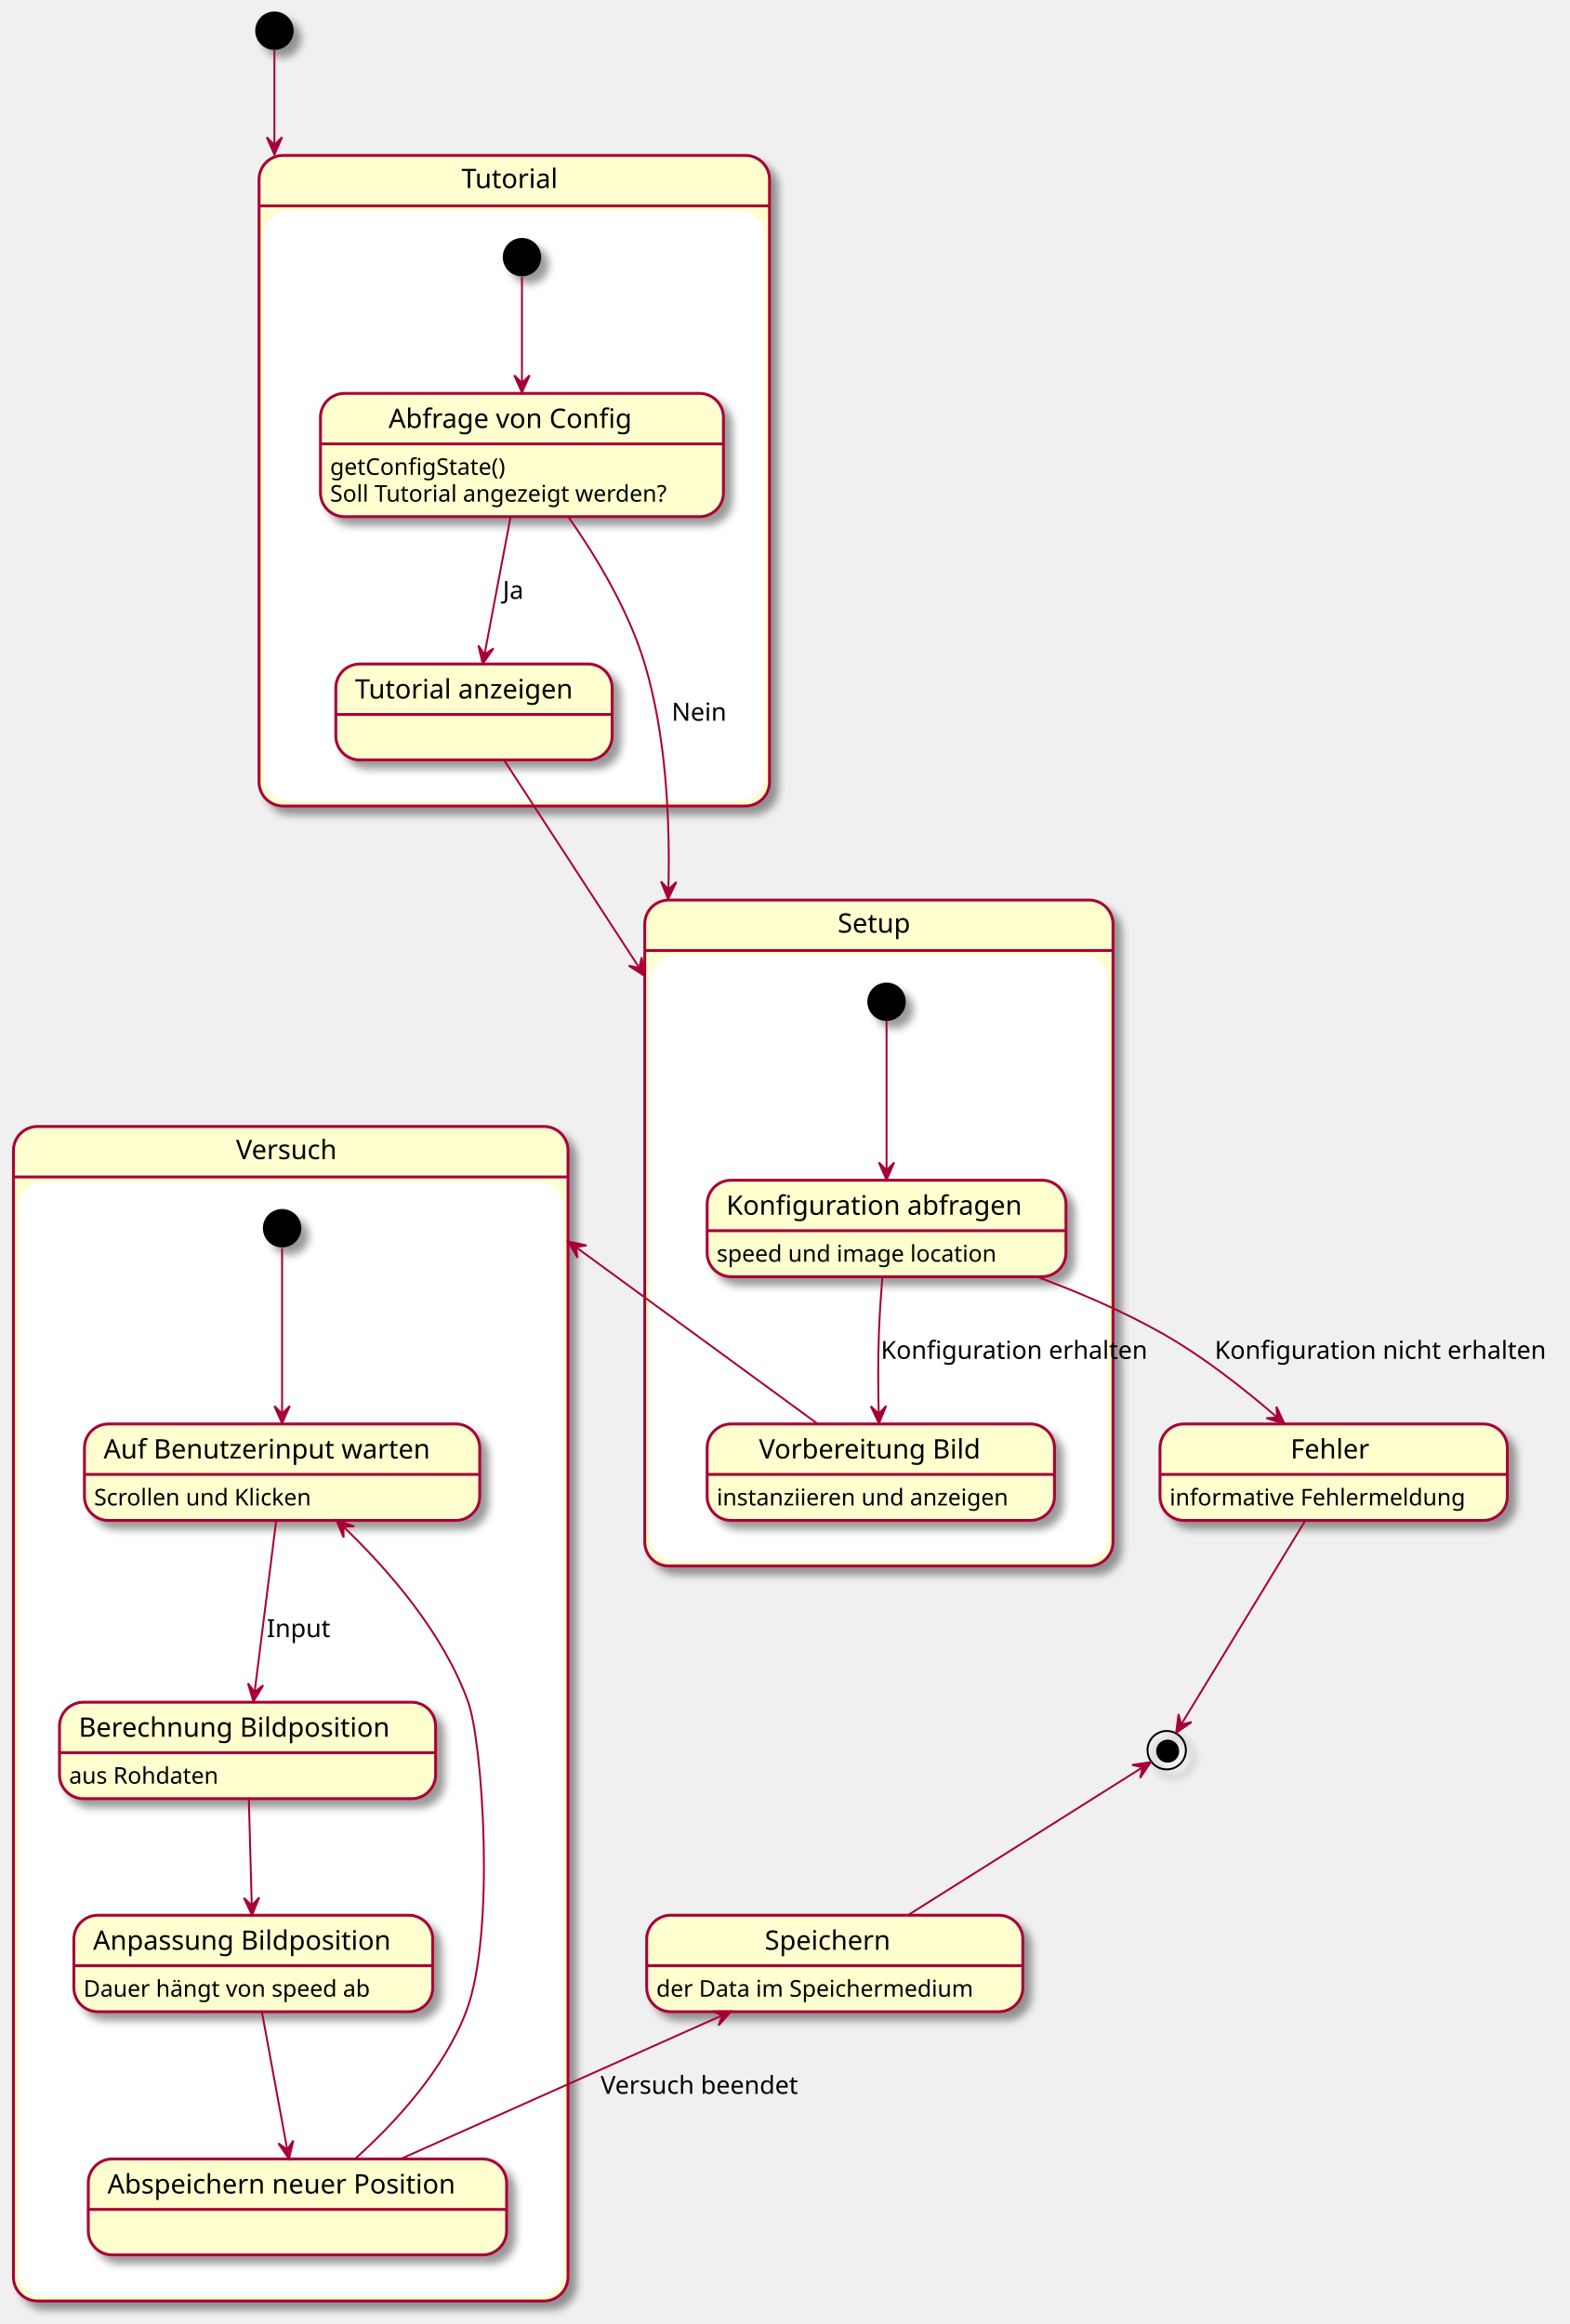
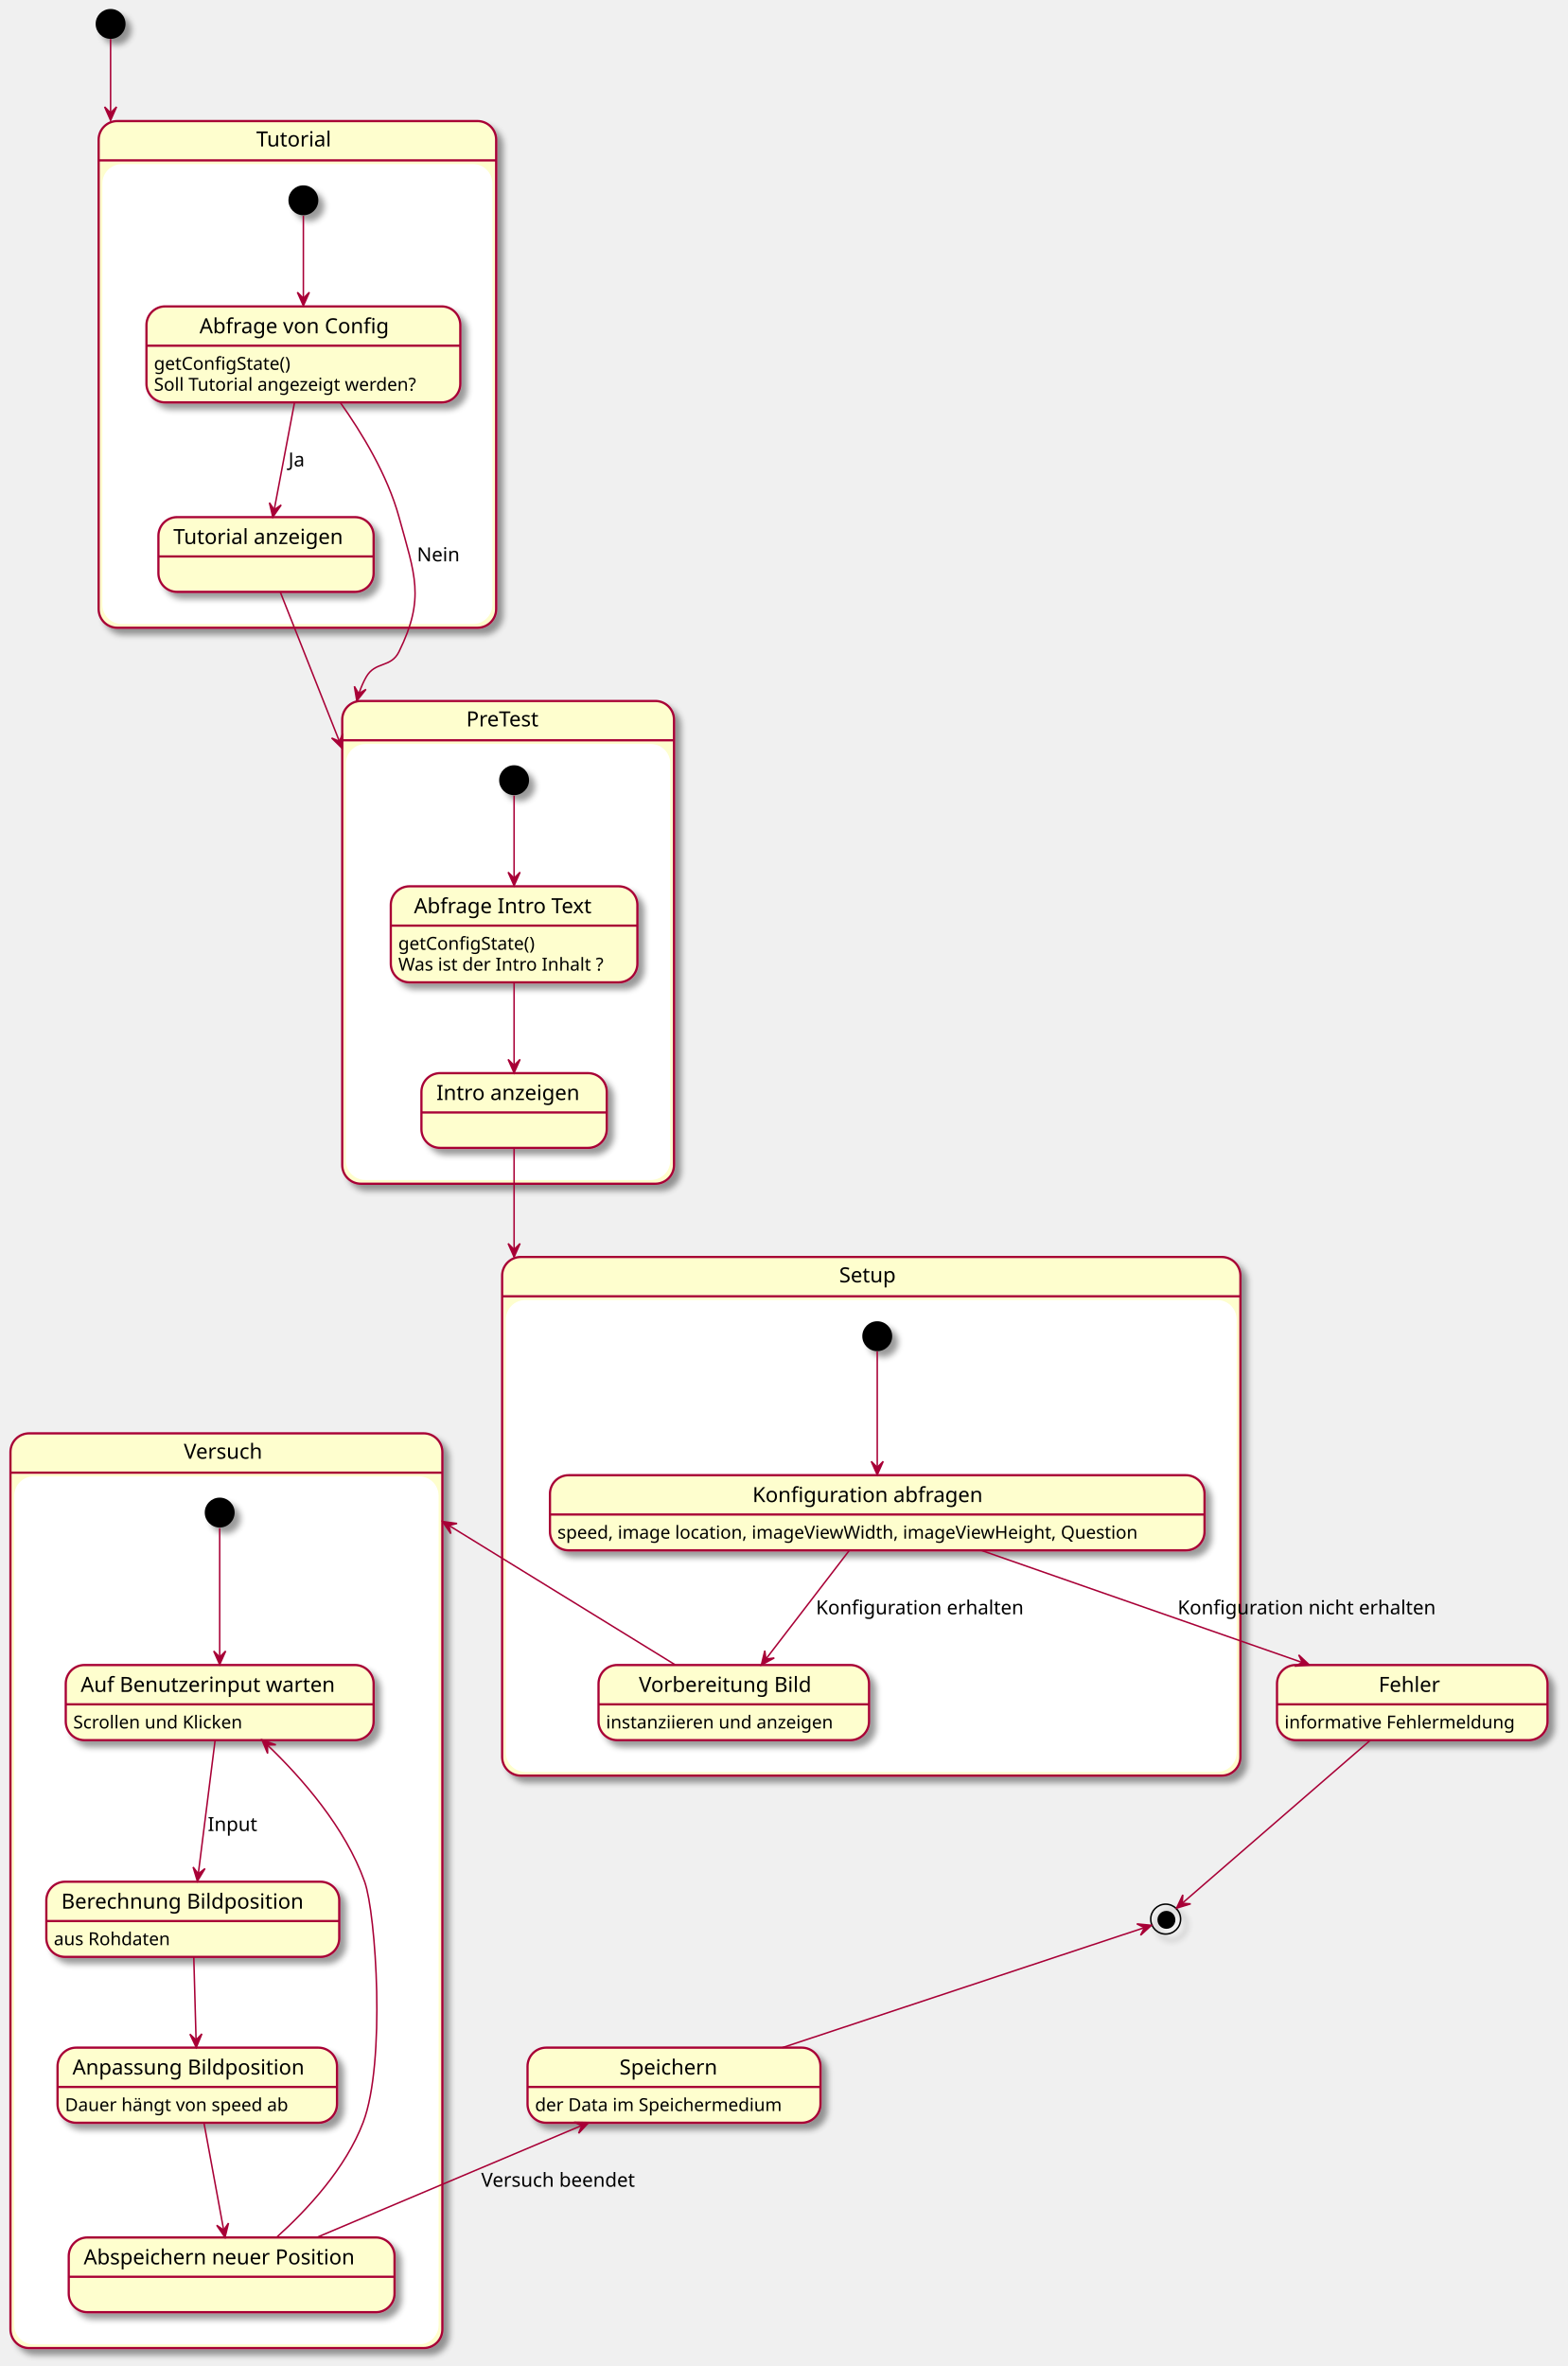
- <svg xmlns="http://www.w3.org/2000/svg" contentScriptType="application/ecmascript" contentStyleType="text/css" height="1211px" preserveAspectRatio="none" style="width:818px;height:1211px;background:#FFFFFF;" version="1.1" viewBox="0 0 818 1211" width="818px" zoomAndPan="magnify">
+ <svg xmlns="http://www.w3.org/2000/svg" contentScriptType="application/ecmascript" contentStyleType="text/css" height="1583px" preserveAspectRatio="none" style="width:1049px;height:1583px;background:#FFFFFF;" version="1.1" viewBox="0 0 1049 1583" width="1049px" zoomAndPan="magnify">
  <defs>
-     <filter height="300%" id="fmpg31cpv7dqr" width="300%" x="-1" y="-1">
+     <filter height="300%" id="fqic8avs6b888" width="300%" x="-1" y="-1">
      <feGaussianBlur result="blurOut" stdDeviation="2.0" />
      <feColorMatrix in="blurOut" result="blurOut2" type="matrix" values="0 0 0 0 0 0 0 0 0 0 0 0 0 0 0 0 0 0 .4 0" />
      <feOffset dx="4.0" dy="4.0" in="blurOut2" result="blurOut3" />
      <feBlend in="SourceGraphic" in2="blurOut3" mode="normal" />
    </filter>
  </defs>
  <g>
-     <rect fill="#FEFECE" filter="url(#fmpg31cpv7dqr)" height="339" rx="12.5" ry="12.5" style="stroke:#A80036;stroke-width:1.5;" width="266" x="135" y="81" />
-     <rect fill="#FFFFFF" height="306.703" rx="12.5" ry="12.5" style="stroke:#FFFFFF;stroke-width:1.0;" width="260" x="138" y="110.297" />
-     <line style="stroke:#A80036;stroke-width:1.5;" x1="135" x2="401" y1="107.297" y2="107.297" />
-     <text fill="#000000" font-family="sans-serif" font-size="14" lengthAdjust="spacing" textLength="55" x="240.5" y="97.995">Tutorial</text>
-     <rect fill="#FEFECE" filter="url(#fmpg31cpv7dqr)" height="347" rx="12.5" ry="12.5" style="stroke:#A80036;stroke-width:1.5;" width="244" x="336" y="469" />
-     <rect fill="#FFFFFF" height="314.703" rx="12.5" ry="12.5" style="stroke:#FFFFFF;stroke-width:1.0;" width="238" x="339" y="498.297" />
-     <line style="stroke:#A80036;stroke-width:1.5;" x1="336" x2="580" y1="495.297" y2="495.297" />
-     <text fill="#000000" font-family="sans-serif" font-size="14" lengthAdjust="spacing" textLength="43" x="436.5" y="485.995">Setup</text>
-     <rect fill="#FEFECE" filter="url(#fmpg31cpv7dqr)" height="612" rx="12.5" ry="12.5" style="stroke:#A80036;stroke-width:1.5;" width="289" x="7" y="587" />
-     <rect fill="#FFFFFF" height="579.703" rx="12.5" ry="12.5" style="stroke:#FFFFFF;stroke-width:1.0;" width="283" x="10" y="616.297" />
-     <line style="stroke:#A80036;stroke-width:1.5;" x1="7" x2="296" y1="613.297" y2="613.297" />
-     <text fill="#000000" font-family="sans-serif" font-size="14" lengthAdjust="spacing" textLength="57" x="123" y="603.995">Versuch</text>
+     <rect fill="#FEFECE" filter="url(#fqic8avs6b888)" height="339" rx="12.5" ry="12.5" style="stroke:#A80036;stroke-width:1.5;" width="266" x="66" y="81" />
+     <rect fill="#FFFFFF" height="306.703" rx="12.5" ry="12.5" style="stroke:#FFFFFF;stroke-width:1.0;" width="260" x="69" y="110.297" />
+     <line style="stroke:#A80036;stroke-width:1.5;" x1="66" x2="332" y1="107.297" y2="107.297" />
+     <text fill="#000000" font-family="sans-serif" font-size="14" lengthAdjust="spacing" textLength="55" x="171.5" y="97.995">Tutorial</text>
+     <rect fill="#FEFECE" filter="url(#fqic8avs6b888)" height="323" rx="12.5" ry="12.5" style="stroke:#A80036;stroke-width:1.5;" width="222" x="229" y="469" />
+     <rect fill="#FFFFFF" height="290.703" rx="12.5" ry="12.5" style="stroke:#FFFFFF;stroke-width:1.0;" width="216" x="232" y="498.297" />
+     <line style="stroke:#A80036;stroke-width:1.5;" x1="229" x2="451" y1="495.297" y2="495.297" />
+     <text fill="#000000" font-family="sans-serif" font-size="14" lengthAdjust="spacing" textLength="56" x="312" y="485.995">PreTest</text>
+     <rect fill="#FEFECE" filter="url(#fqic8avs6b888)" height="347" rx="12.5" ry="12.5" style="stroke:#A80036;stroke-width:1.5;" width="494" x="336" y="841" />
+     <rect fill="#FFFFFF" height="314.703" rx="12.5" ry="12.5" style="stroke:#FFFFFF;stroke-width:1.0;" width="488" x="339" y="870.297" />
+     <line style="stroke:#A80036;stroke-width:1.5;" x1="336" x2="830" y1="867.297" y2="867.297" />
+     <text fill="#000000" font-family="sans-serif" font-size="14" lengthAdjust="spacing" textLength="43" x="561.5" y="857.995">Setup</text>
+     <rect fill="#FEFECE" filter="url(#fqic8avs6b888)" height="612" rx="12.5" ry="12.5" style="stroke:#A80036;stroke-width:1.5;" width="289" x="7" y="959" />
+     <rect fill="#FFFFFF" height="579.703" rx="12.5" ry="12.5" style="stroke:#FFFFFF;stroke-width:1.0;" width="283" x="10" y="988.297" />
+     <line style="stroke:#A80036;stroke-width:1.5;" x1="7" x2="296" y1="985.297" y2="985.297" />
+     <text fill="#000000" font-family="sans-serif" font-size="14" lengthAdjust="spacing" textLength="57" x="123" y="975.995">Versuch</text>
    <g id="t.ac">
-       <rect fill="#FEFECE" filter="url(#fmpg31cpv7dqr)" height="64.234" rx="12.5" ry="12.5" style="stroke:#A80036;stroke-width:1.5;" width="210" x="167" y="205" />
-       <line style="stroke:#A80036;stroke-width:1.5;" x1="167" x2="377" y1="231.297" y2="231.297" />
-       <text fill="#000000" font-family="sans-serif" font-size="14" lengthAdjust="spacing" textLength="139" x="202.5" y="222.995">Abfrage von Config</text>
-       <text fill="#000000" font-family="sans-serif" font-size="12" lengthAdjust="spacing" textLength="99" x="172" y="247.435">getConfigState()</text>
-       <text fill="#000000" font-family="sans-serif" font-size="12" lengthAdjust="spacing" textLength="190" x="172" y="261.404">Soll Tutorial angezeigt werden?</text>
+       <rect fill="#FEFECE" filter="url(#fqic8avs6b888)" height="64.234" rx="12.5" ry="12.5" style="stroke:#A80036;stroke-width:1.5;" width="210" x="98" y="205" />
+       <line style="stroke:#A80036;stroke-width:1.5;" x1="98" x2="308" y1="231.297" y2="231.297" />
+       <text fill="#000000" font-family="sans-serif" font-size="14" lengthAdjust="spacing" textLength="139" x="133.5" y="222.995">Abfrage von Config</text>
+       <text fill="#000000" font-family="sans-serif" font-size="12" lengthAdjust="spacing" textLength="99" x="103" y="247.435">getConfigState()</text>
+       <text fill="#000000" font-family="sans-serif" font-size="12" lengthAdjust="spacing" textLength="190" x="103" y="261.404">Soll Tutorial angezeigt werden?</text>
    </g>
    <g id="t.ta">
-       <rect fill="#FEFECE" filter="url(#fmpg31cpv7dqr)" height="50" rx="12.5" ry="12.5" style="stroke:#A80036;stroke-width:1.5;" width="144" x="175" y="346" />
-       <line style="stroke:#A80036;stroke-width:1.5;" x1="175" x2="319" y1="372.297" y2="372.297" />
-       <text fill="#000000" font-family="sans-serif" font-size="14" lengthAdjust="spacing" textLength="124" x="185" y="363.995">Tutorial anzeigen</text>
+       <rect fill="#FEFECE" filter="url(#fqic8avs6b888)" height="50" rx="12.5" ry="12.5" style="stroke:#A80036;stroke-width:1.5;" width="144" x="106" y="346" />
+       <line style="stroke:#A80036;stroke-width:1.5;" x1="106" x2="250" y1="372.297" y2="372.297" />
+       <text fill="#000000" font-family="sans-serif" font-size="14" lengthAdjust="spacing" textLength="124" x="116" y="363.995">Tutorial anzeigen</text>
    </g>
-     <ellipse cx="272" cy="134" fill="#000000" filter="url(#fmpg31cpv7dqr)" rx="10" ry="10" style="stroke:none;stroke-width:1.0;" />
+     <ellipse cx="203" cy="134" fill="#000000" filter="url(#fqic8avs6b888)" rx="10" ry="10" style="stroke:none;stroke-width:1.0;" />
+     <g id="p.it">
+       <rect fill="#FEFECE" filter="url(#fqic8avs6b888)" height="64.234" rx="12.5" ry="12.5" style="stroke:#A80036;stroke-width:1.5;" width="165" x="261.5" y="593" />
+       <line style="stroke:#A80036;stroke-width:1.5;" x1="261.5" x2="426.5" y1="619.297" y2="619.297" />
+       <text fill="#000000" font-family="sans-serif" font-size="14" lengthAdjust="spacing" textLength="134" x="277" y="610.995">Abfrage Intro Text</text>
+       <text fill="#000000" font-family="sans-serif" font-size="12" lengthAdjust="spacing" textLength="99" x="266.5" y="635.436">getConfigState()</text>
+       <text fill="#000000" font-family="sans-serif" font-size="12" lengthAdjust="spacing" textLength="145" x="266.5" y="649.404">Was ist der Intro Inhalt ?</text>
+     </g>
+     <g id="p.ia">
+       <rect fill="#FEFECE" filter="url(#fqic8avs6b888)" height="50" rx="12.5" ry="12.5" style="stroke:#A80036;stroke-width:1.5;" width="124" x="282" y="718" />
+       <line style="stroke:#A80036;stroke-width:1.5;" x1="282" x2="406" y1="744.297" y2="744.297" />
+       <text fill="#000000" font-family="sans-serif" font-size="14" lengthAdjust="spacing" textLength="104" x="292" y="735.995">Intro anzeigen</text>
+     </g>
+     <ellipse cx="344" cy="522" fill="#000000" filter="url(#fqic8avs6b888)" rx="10" ry="10" style="stroke:none;stroke-width:1.0;" />
    <g id="s.ka">
-       <rect fill="#FEFECE" filter="url(#fmpg31cpv7dqr)" height="50.266" rx="12.5" ry="12.5" style="stroke:#A80036;stroke-width:1.5;" width="187" x="368.5" y="615" />
-       <line style="stroke:#A80036;stroke-width:1.5;" x1="368.5" x2="555.5" y1="641.297" y2="641.297" />
-       <text fill="#000000" font-family="sans-serif" font-size="14" lengthAdjust="spacing" textLength="167" x="378.5" y="632.995">Konfiguration abfragen</text>
-       <text fill="#000000" font-family="sans-serif" font-size="12" lengthAdjust="spacing" textLength="157" x="373.5" y="657.436">speed und image location</text>
+       <rect fill="#FEFECE" filter="url(#fqic8avs6b888)" height="50.266" rx="12.5" ry="12.5" style="stroke:#A80036;stroke-width:1.5;" width="438" x="368" y="987" />
+       <line style="stroke:#A80036;stroke-width:1.5;" x1="368" x2="806" y1="1013.297" y2="1013.297" />
+       <text fill="#000000" font-family="sans-serif" font-size="14" lengthAdjust="spacing" textLength="167" x="503.5" y="1004.995">Konfiguration abfragen</text>
+       <text fill="#000000" font-family="sans-serif" font-size="12" lengthAdjust="spacing" textLength="418" x="373" y="1029.436">speed, image location, imageViewWidth, imageViewHeight, Question</text>
    </g>
    <g id="s.vb">
-       <rect fill="#FEFECE" filter="url(#fmpg31cpv7dqr)" height="50.266" rx="12.5" ry="12.5" style="stroke:#A80036;stroke-width:1.5;" width="181" x="368.5" y="742" />
-       <line style="stroke:#A80036;stroke-width:1.5;" x1="368.5" x2="549.5" y1="768.297" y2="768.297" />
-       <text fill="#000000" font-family="sans-serif" font-size="14" lengthAdjust="spacing" textLength="127" x="395.5" y="759.995">Vorbereitung Bild</text>
-       <text fill="#000000" font-family="sans-serif" font-size="12" lengthAdjust="spacing" textLength="161" x="373.5" y="784.436">instanziieren und anzeigen</text>
+       <rect fill="#FEFECE" filter="url(#fqic8avs6b888)" height="50.266" rx="12.5" ry="12.5" style="stroke:#A80036;stroke-width:1.5;" width="181" x="400.5" y="1114" />
+       <line style="stroke:#A80036;stroke-width:1.5;" x1="400.5" x2="581.5" y1="1140.297" y2="1140.297" />
+       <text fill="#000000" font-family="sans-serif" font-size="14" lengthAdjust="spacing" textLength="127" x="427.5" y="1131.995">Vorbereitung Bild</text>
+       <text fill="#000000" font-family="sans-serif" font-size="12" lengthAdjust="spacing" textLength="161" x="405.5" y="1156.436">instanziieren und anzeigen</text>
    </g>
-     <ellipse cx="462" cy="522" fill="#000000" filter="url(#fmpg31cpv7dqr)" rx="10" ry="10" style="stroke:none;stroke-width:1.0;" />
+     <ellipse cx="587" cy="894" fill="#000000" filter="url(#fqic8avs6b888)" rx="10" ry="10" style="stroke:none;stroke-width:1.0;" />
    <g id="v.bi">
-       <rect fill="#FEFECE" filter="url(#fmpg31cpv7dqr)" height="50.266" rx="12.5" ry="12.5" style="stroke:#A80036;stroke-width:1.5;" width="206" x="44" y="742" />
-       <line style="stroke:#A80036;stroke-width:1.5;" x1="44" x2="250" y1="768.297" y2="768.297" />
-       <text fill="#000000" font-family="sans-serif" font-size="14" lengthAdjust="spacing" textLength="186" x="54" y="759.995">Auf Benutzerinput warten</text>
-       <text fill="#000000" font-family="sans-serif" font-size="12" lengthAdjust="spacing" textLength="122" x="49" y="784.436">Scrollen und Klicken</text>
+       <rect fill="#FEFECE" filter="url(#fqic8avs6b888)" height="50.266" rx="12.5" ry="12.5" style="stroke:#A80036;stroke-width:1.5;" width="206" x="44" y="1114" />
+       <line style="stroke:#A80036;stroke-width:1.5;" x1="44" x2="250" y1="1140.297" y2="1140.297" />
+       <text fill="#000000" font-family="sans-serif" font-size="14" lengthAdjust="spacing" textLength="186" x="54" y="1131.995">Auf Benutzerinput warten</text>
+       <text fill="#000000" font-family="sans-serif" font-size="12" lengthAdjust="spacing" textLength="122" x="49" y="1156.436">Scrollen und Klicken</text>
    </g>
    <g id="v.bb">
-       <rect fill="#FEFECE" filter="url(#fmpg31cpv7dqr)" height="50.266" rx="12.5" ry="12.5" style="stroke:#A80036;stroke-width:1.5;" width="196" x="31" y="887" />
-       <line style="stroke:#A80036;stroke-width:1.5;" x1="31" x2="227" y1="913.297" y2="913.297" />
-       <text fill="#000000" font-family="sans-serif" font-size="14" lengthAdjust="spacing" textLength="176" x="41" y="904.995">Berechnung Bildposition</text>
-       <text fill="#000000" font-family="sans-serif" font-size="12" lengthAdjust="spacing" textLength="81" x="36" y="929.436">aus Rohdaten</text>
+       <rect fill="#FEFECE" filter="url(#fqic8avs6b888)" height="50.266" rx="12.5" ry="12.5" style="stroke:#A80036;stroke-width:1.5;" width="196" x="31" y="1259" />
+       <line style="stroke:#A80036;stroke-width:1.5;" x1="31" x2="227" y1="1285.297" y2="1285.297" />
+       <text fill="#000000" font-family="sans-serif" font-size="14" lengthAdjust="spacing" textLength="176" x="41" y="1276.995">Berechnung Bildposition</text>
+       <text fill="#000000" font-family="sans-serif" font-size="12" lengthAdjust="spacing" textLength="81" x="36" y="1301.436">aus Rohdaten</text>
    </g>
    <g id="v.ab">
-       <rect fill="#FEFECE" filter="url(#fmpg31cpv7dqr)" height="50.266" rx="12.5" ry="12.5" style="stroke:#A80036;stroke-width:1.5;" width="187" x="38.5" y="998" />
-       <line style="stroke:#A80036;stroke-width:1.5;" x1="38.5" x2="225.5" y1="1024.297" y2="1024.297" />
-       <text fill="#000000" font-family="sans-serif" font-size="14" lengthAdjust="spacing" textLength="167" x="48.5" y="1015.995">Anpassung Bildposition</text>
-       <text fill="#000000" font-family="sans-serif" font-size="12" lengthAdjust="spacing" textLength="161" x="43.5" y="1040.436">Dauer hängt von speed ab</text>
+       <rect fill="#FEFECE" filter="url(#fqic8avs6b888)" height="50.266" rx="12.5" ry="12.5" style="stroke:#A80036;stroke-width:1.5;" width="187" x="38.5" y="1370" />
+       <line style="stroke:#A80036;stroke-width:1.5;" x1="38.5" x2="225.5" y1="1396.297" y2="1396.297" />
+       <text fill="#000000" font-family="sans-serif" font-size="14" lengthAdjust="spacing" textLength="167" x="48.5" y="1387.995">Anpassung Bildposition</text>
+       <text fill="#000000" font-family="sans-serif" font-size="12" lengthAdjust="spacing" textLength="161" x="43.5" y="1412.436">Dauer hängt von speed ab</text>
    </g>
    <g id="v.ap">
-       <rect fill="#FEFECE" filter="url(#fmpg31cpv7dqr)" height="50" rx="12.5" ry="12.5" style="stroke:#A80036;stroke-width:1.5;" width="218" x="46" y="1125" />
-       <line style="stroke:#A80036;stroke-width:1.5;" x1="46" x2="264" y1="1151.297" y2="1151.297" />
-       <text fill="#000000" font-family="sans-serif" font-size="14" lengthAdjust="spacing" textLength="198" x="56" y="1142.995">Abspeichern neuer Position</text>
+       <rect fill="#FEFECE" filter="url(#fqic8avs6b888)" height="50" rx="12.5" ry="12.5" style="stroke:#A80036;stroke-width:1.5;" width="218" x="46" y="1497" />
+       <line style="stroke:#A80036;stroke-width:1.5;" x1="46" x2="264" y1="1523.297" y2="1523.297" />
+       <text fill="#000000" font-family="sans-serif" font-size="14" lengthAdjust="spacing" textLength="198" x="56" y="1514.995">Abspeichern neuer Position</text>
    </g>
-     <ellipse cx="147" cy="640" fill="#000000" filter="url(#fmpg31cpv7dqr)" rx="10" ry="10" style="stroke:none;stroke-width:1.0;" />
+     <ellipse cx="147" cy="1012" fill="#000000" filter="url(#fqic8avs6b888)" rx="10" ry="10" style="stroke:none;stroke-width:1.0;" />
    <g id="err">
-       <rect fill="#FEFECE" filter="url(#fmpg31cpv7dqr)" height="50.266" rx="12.5" ry="12.5" style="stroke:#A80036;stroke-width:1.5;" width="181" x="604.5" y="742" />
-       <line style="stroke:#A80036;stroke-width:1.5;" x1="604.5" x2="785.5" y1="768.297" y2="768.297" />
-       <text fill="#000000" font-family="sans-serif" font-size="14" lengthAdjust="spacing" textLength="45" x="672.5" y="759.995">Fehler</text>
-       <text fill="#000000" font-family="sans-serif" font-size="12" lengthAdjust="spacing" textLength="161" x="609.5" y="784.436">informative Fehlermeldung</text>
+       <rect fill="#FEFECE" filter="url(#fqic8avs6b888)" height="50.266" rx="12.5" ry="12.5" style="stroke:#A80036;stroke-width:1.5;" width="181" x="854.5" y="1114" />
+       <line style="stroke:#A80036;stroke-width:1.5;" x1="854.5" x2="1035.5" y1="1140.297" y2="1140.297" />
+       <text fill="#000000" font-family="sans-serif" font-size="14" lengthAdjust="spacing" textLength="45" x="922.5" y="1131.995">Fehler</text>
+       <text fill="#000000" font-family="sans-serif" font-size="12" lengthAdjust="spacing" textLength="161" x="859.5" y="1156.436">informative Fehlermeldung</text>
    </g>
    <g id="Speichern">
-       <rect fill="#FEFECE" filter="url(#fmpg31cpv7dqr)" height="50.266" rx="12.5" ry="12.5" style="stroke:#A80036;stroke-width:1.5;" width="196" x="337" y="998" />
-       <line style="stroke:#A80036;stroke-width:1.5;" x1="337" x2="533" y1="1024.297" y2="1024.297" />
-       <text fill="#000000" font-family="sans-serif" font-size="14" lengthAdjust="spacing" textLength="73" x="398.5" y="1015.995">Speichern</text>
-       <text fill="#000000" font-family="sans-serif" font-size="12" lengthAdjust="spacing" textLength="176" x="342" y="1040.436">der Data im Speichermedium</text>
+       <rect fill="#FEFECE" filter="url(#fqic8avs6b888)" height="50.266" rx="12.5" ry="12.5" style="stroke:#A80036;stroke-width:1.5;" width="196" x="353" y="1370" />
+       <line style="stroke:#A80036;stroke-width:1.5;" x1="353" x2="549" y1="1396.297" y2="1396.297" />
+       <text fill="#000000" font-family="sans-serif" font-size="14" lengthAdjust="spacing" textLength="73" x="414.5" y="1387.995">Speichern</text>
+       <text fill="#000000" font-family="sans-serif" font-size="12" lengthAdjust="spacing" textLength="176" x="358" y="1412.436">der Data im Speichermedium</text>
    </g>
-     <ellipse cx="143" cy="16" fill="#000000" filter="url(#fmpg31cpv7dqr)" rx="10" ry="10" style="stroke:none;stroke-width:1.0;" />
-     <ellipse cx="608" cy="912" filter="url(#fmpg31cpv7dqr)" rx="10" ry="10" style="stroke:#000000;stroke-width:1.0;fill:none;" />
-     <ellipse cx="608.5" cy="912.5" fill="#000000" rx="6" ry="6" style="stroke:none;stroke-width:1.0;" />
-     <path d="M272,144.32 C272,156.78 272,179.6 272,199.35 " fill="none" id="*start*t-to-ac" style="stroke:#A80036;stroke-width:1.0;" />
-     <polygon fill="#A80036" points="272,204.56,276,195.56,272,199.56,268,195.56,272,204.56" style="stroke:#A80036;stroke-width:1.0;" />
-     <path d="M266.075,269.282 C261.958,291.021 256.511,319.784 252.491,341.006 " fill="none" id="ac-to-ta" style="stroke:#A80036;stroke-width:1.0;" />
-     <polygon fill="#A80036" points="251.554,345.957,257.158,337.858,252.484,341.044,249.298,336.37,251.554,345.957" style="stroke:#A80036;stroke-width:1.0;" />
-     <text fill="#000000" font-family="sans-serif" font-size="13" lengthAdjust="spacing" textLength="12" x="262" y="312.067">Ja</text>
-     <path d="M296.056,269.14 C310.497,289.738 327.64,318.017 336,346 C346.969,382.717 349.079,425.685 348.393,459.855 C348.35,461.99 348.296,464.092 348.233,466.155 C348.217,466.671 348.2,467.184 348.183,467.695 C348.175,467.951 348.166,468.206 348.158,468.46 " fill="none" id="ac-to-s" style="stroke:#A80036;stroke-width:1.0;" />
-     <polygon fill="#A80036" points="348.158,468.46,352.465,459.603,348.33,463.463,344.47,459.327,348.158,468.46" style="stroke:#A80036;stroke-width:1.0;" />
-     <text fill="#000000" font-family="sans-serif" font-size="13" lengthAdjust="spacing" textLength="28" x="350" y="375.567">Nein</text>
-     <path d="M262.801,396.271 C276.329,417.051 296.211,447.591 312.915,473.25 C321.267,486.079 328.824,497.688 334.396,506.247 C334.744,506.781 335.084,507.304 335.417,507.815 C335.583,508.07 335.747,508.322 335.909,508.572 " fill="none" id="ta-to-s" style="stroke:#A80036;stroke-width:1.0;" />
-     <polygon fill="#A80036" points="335.909,508.572,334.351,498.847,333.181,504.381,327.647,503.211,335.909,508.572" style="stroke:#A80036;stroke-width:1.0;" />
-     <path d="M462,532.102 C462,548.557 462,583.915 462,609.468 " fill="none" id="*start*s-to-ka" style="stroke:#A80036;stroke-width:1.0;" />
-     <polygon fill="#A80036" points="462,614.762,466,605.762,462,609.762,458,605.762,462,614.762" style="stroke:#A80036;stroke-width:1.0;" />
-     <path d="M459.826,665.172 C459.089,674.486 458.361,685.23 458,695 C457.498,708.582 457.613,723.634 457.908,736.371 " fill="none" id="ka-to-vb" style="stroke:#A80036;stroke-width:1.0;" />
-     <polygon fill="#A80036" points="458.044,741.676,461.811,732.576,457.915,736.678,453.814,732.782,458.044,741.676" style="stroke:#A80036;stroke-width:1.0;" />
-     <text fill="#000000" font-family="sans-serif" font-size="13" lengthAdjust="spacing" textLength="142" x="459" y="708.067">Konfiguration erhalten</text>
-     <path d="M539.875,665.126 C561.896,673.288 585.448,683.34 606,695 C627.237,707.049 648.702,724.002 665.23,738.32 " fill="none" id="ka-to-err" style="stroke:#A80036;stroke-width:1.0;" />
-     <polygon fill="#A80036" points="669.322,741.899,665.182,732.963,665.559,738.607,659.914,738.984,669.322,741.899" style="stroke:#A80036;stroke-width:1.0;" />
-     <text fill="#000000" font-family="sans-serif" font-size="13" lengthAdjust="spacing" textLength="177" x="633" y="708.067">Konfiguration nicht erhalten</text>
-     <path d="M296.043,646.88 C296.257,647.036 296.475,647.195 296.697,647.357 C297.14,647.682 297.599,648.017 298.072,648.362 C299.964,649.745 302.089,651.299 304.418,653.001 C313.735,659.812 326.316,669.009 340.3,679.231 C368.269,699.676 401.848,724.222 426.143,741.982 " fill="none" id="v-backto-vb" style="stroke:#A80036;stroke-width:1.0;" />
-     <polygon fill="#A80036" points="296.043,646.88,300.948,655.42,300.079,649.83,305.669,648.962,296.043,646.88" style="stroke:#A80036;stroke-width:1.0;" />
-     <path d="M147,650.395 C147,668.462 147,708.723 147,736.614 " fill="none" id="*start*v-to-bi" style="stroke:#A80036;stroke-width:1.0;" />
-     <polygon fill="#A80036" points="147,741.669,151,732.669,147,736.669,143,732.669,147,741.669" style="stroke:#A80036;stroke-width:1.0;" />
-     <path d="M143.947,792.258 C140.843,816.91 136.033,855.125 132.712,881.511 " fill="none" id="bi-to-bb" style="stroke:#A80036;stroke-width:1.0;" />
-     <polygon fill="#A80036" points="132.068,886.623,137.161,878.193,132.692,881.662,129.223,877.194,132.068,886.623" style="stroke:#A80036;stroke-width:1.0;" />
-     <text fill="#000000" font-family="sans-serif" font-size="13" lengthAdjust="spacing" textLength="32" x="139" y="853.067">Input</text>
-     <path d="M129.666,937.191 C130.116,953.56 130.714,975.279 131.192,992.64 " fill="none" id="bb-to-ab" style="stroke:#A80036;stroke-width:1.0;" />
-     <polygon fill="#A80036" points="131.336,997.877,135.088,988.771,131.199,992.879,127.091,988.99,131.336,997.877" style="stroke:#A80036;stroke-width:1.0;" />
-     <path d="M136.435,1048.101 C140.205,1068.593 145.63,1098.076 149.643,1119.884 " fill="none" id="ab-to-ap" style="stroke:#A80036;stroke-width:1.0;" />
-     <polygon fill="#A80036" points="150.579,1124.973,152.885,1115.398,149.675,1120.055,145.017,1116.845,150.579,1124.973" style="stroke:#A80036;stroke-width:1.0;" />
-     <path d="M185.273,1124.726 C205.847,1106.183 231.36,1078.657 243,1048 C258.249,1007.837 251.559,908.238 244,887 C231.105,850.77 201.934,817.579 178.929,795.509 " fill="none" id="ap-to-bi" style="stroke:#A80036;stroke-width:1.0;" />
-     <polygon fill="#A80036" points="175.293,792.064,179.076,801.157,178.923,795.503,184.578,795.349,175.293,792.064" style="stroke:#A80036;stroke-width:1.0;" />
-     <path d="M376.297,1050.206 C326.887,1072.265 256.802,1103.552 208.821,1124.973 " fill="none" id="Speichern-backto-ap" style="stroke:#A80036;stroke-width:1.0;" />
-     <polygon fill="#A80036" points="381.013,1048.101,371.164,1048.118,376.447,1050.139,374.426,1055.423,381.013,1048.101" style="stroke:#A80036;stroke-width:1.0;" />
-     <text fill="#000000" font-family="sans-serif" font-size="13" lengthAdjust="spacing" textLength="109" x="313" y="1091.067">Versuch beendet</text>
-     <path d="M143,26.1 C143,32.83 143,42.722 143,53.812 C143,59.357 143,65.201 143,71.1 C143,74.049 143,77.011 143,79.957 C143,80.141 143,80.325 143,80.509 " fill="none" id="*start-to-t" style="stroke:#A80036;stroke-width:1.0;" />
-     <polygon fill="#A80036" points="143,80.509,147,71.509,143,75.509,139,71.509,143,80.509" style="stroke:#A80036;stroke-width:1.0;" />
-     <path d="M595.316,920.992 C569.987,936.95 512.251,973.327 473.435,997.784 " fill="none" id="*end-backto-Speichern" style="stroke:#A80036;stroke-width:1.0;" />
-     <polygon fill="#A80036" points="599.656,918.257,589.909,919.669,595.425,920.922,594.173,926.438,599.656,918.257" style="stroke:#A80036;stroke-width:1.0;" />
-     <path d="M680.242,792.258 C661.516,823.036 629.93,874.954 615.544,898.6 " fill="none" id="err-to-*end" style="stroke:#A80036;stroke-width:1.0;" />
-     <polygon fill="#A80036" points="612.905,902.938,621.001,897.33,615.505,898.667,614.168,893.17,612.905,902.938" style="stroke:#A80036;stroke-width:1.0;" />
+     <ellipse cx="74" cy="16" fill="#000000" filter="url(#fqic8avs6b888)" rx="10" ry="10" style="stroke:none;stroke-width:1.0;" />
+     <ellipse cx="780" cy="1284" filter="url(#fqic8avs6b888)" rx="10" ry="10" style="stroke:#000000;stroke-width:1.0;fill:none;" />
+     <ellipse cx="780.5" cy="1284.5" fill="#000000" rx="6" ry="6" style="stroke:none;stroke-width:1.0;" />
+     <path d="M203,144.32 C203,156.78 203,179.6 203,199.35 " fill="none" id="*start*t-to-ac" style="stroke:#A80036;stroke-width:1.0;" />
+     <polygon fill="#A80036" points="203,204.56,207,195.56,203,199.56,199,195.56,203,204.56" style="stroke:#A80036;stroke-width:1.0;" />
+     <path d="M197.075,269.28 C192.958,291.02 187.511,319.78 183.491,341.01 " fill="none" id="ac-to-ta" style="stroke:#A80036;stroke-width:1.0;" />
+     <polygon fill="#A80036" points="182.554,345.96,188.156,337.86,183.483,341.047,180.295,336.374,182.554,345.96" style="stroke:#A80036;stroke-width:1.0;" />
+     <text fill="#000000" font-family="sans-serif" font-size="13" lengthAdjust="spacing" textLength="12" x="193" y="312.067">Ja</text>
+     <path d="M227.492,269.01 C242.108,289.56 259.281,317.83 267,346 C277.572,384.58 284.631,400.1 267,436 C261.554,447.09 251.086,442.25 245,453 C243.185,456.207 241.692,459.635 240.47,463.183 C239.859,464.957 239.316,466.761 238.834,468.582 C238.804,468.696 238.774,468.81 238.744,468.924 " fill="none" id="ac-to-p" style="stroke:#A80036;stroke-width:1.0;" />
+     <polygon fill="#A80036" points="238.744,468.924,244.881,461.221,240.003,464.085,237.139,459.207,238.744,468.924" style="stroke:#A80036;stroke-width:1.0;" />
+     <text fill="#000000" font-family="sans-serif" font-size="13" lengthAdjust="spacing" textLength="28" x="279" y="375.567">Nein</text>
+     <path d="M187.611,396.27 C195.839,417.05 207.933,447.59 218.093,473.249 C220.632,479.663 223.052,485.773 225.26,491.349 C226.363,494.137 227.414,496.791 228.401,499.284 C228.525,499.595 228.647,499.904 228.768,500.211 C228.829,500.364 228.889,500.516 228.95,500.668 " fill="none" id="ta-to-p" style="stroke:#A80036;stroke-width:1.0;" />
+     <polygon fill="#A80036" points="228.95,500.668,229.355,490.828,227.109,496.019,221.917,493.773,228.95,500.668" style="stroke:#A80036;stroke-width:1.0;" />
+     <path d="M344,532.32 C344,544.78 344,567.6 344,587.35 " fill="none" id="*start*p-to-it" style="stroke:#A80036;stroke-width:1.0;" />
+     <polygon fill="#A80036" points="344,592.56,348,583.56,344,587.56,340,583.56,344,592.56" style="stroke:#A80036;stroke-width:1.0;" />
+     <path d="M344,657.086 C344,674.358 344,695.723 344,712.701 " fill="none" id="it-to-ia" style="stroke:#A80036;stroke-width:1.0;" />
+     <polygon fill="#A80036" points="344,717.819,348,708.819,344,712.819,340,708.819,344,717.819" style="stroke:#A80036;stroke-width:1.0;" />
+     <path d="M344,768.271 C344,778.661 344,791.491 344,804.931 C344,811.651 344,818.524 344,825.32 C344,828.718 344,832.097 344,835.428 C344,837.093 344,838.747 344,840.385 C344,840.59 344,840.795 344,840.999 " fill="none" id="ia-to-s" style="stroke:#A80036;stroke-width:1.0;" />
+     <polygon fill="#A80036" points="344,840.999,348,831.999,344,835.999,340,831.999,344,840.999" style="stroke:#A80036;stroke-width:1.0;" />
+     <path d="M587,904.102 C587,920.557 587,955.915 587,981.468 " fill="none" id="*start*s-to-ka" style="stroke:#A80036;stroke-width:1.0;" />
+     <polygon fill="#A80036" points="587,986.762,591,977.762,587,981.762,583,977.762,587,986.762" style="stroke:#A80036;stroke-width:1.0;" />
+     <path d="M568.49,1037.101 C552.487,1057.939 529.343,1088.074 512.518,1109.982 " fill="none" id="ka-to-vb" style="stroke:#A80036;stroke-width:1.0;" />
+     <polygon fill="#A80036" points="509.453,1113.973,518.108,1109.273,512.499,1110.008,511.764,1104.399,509.453,1113.973" style="stroke:#A80036;stroke-width:1.0;" />
+     <text fill="#000000" font-family="sans-serif" font-size="13" lengthAdjust="spacing" textLength="142" x="546" y="1080.067">Konfiguration erhalten</text>
+     <path d="M656.026,1037.101 C717.81,1058.674 808.134,1090.211 871.305,1112.268 " fill="none" id="ka-to-err" style="stroke:#A80036;stroke-width:1.0;" />
+     <polygon fill="#A80036" points="876.186,1113.973,869.008,1107.23,871.466,1112.325,866.37,1114.783,876.186,1113.973" style="stroke:#A80036;stroke-width:1.0;" />
+     <text fill="#000000" font-family="sans-serif" font-size="13" lengthAdjust="spacing" textLength="177" x="788" y="1080.067">Konfiguration nicht erhalten</text>
+     <path d="M296.078,1017.974 C296.313,1018.119 296.554,1018.268 296.799,1018.418 C297.779,1019.022 298.833,1019.671 299.956,1020.362 C302.202,1021.745 304.725,1023.299 307.49,1025.002 C318.55,1031.812 333.486,1041.009 350.087,1051.231 C383.289,1071.676 423.153,1096.223 451.995,1113.982 " fill="none" id="v-backto-vb" style="stroke:#A80036;stroke-width:1.0;" />
+     <polygon fill="#A80036" points="296.078,1017.974,301.644,1026.099,300.335,1020.596,305.839,1019.287,296.078,1017.974" style="stroke:#A80036;stroke-width:1.0;" />
+     <path d="M147,1022.395 C147,1040.462 147,1080.723 147,1108.614 " fill="none" id="*start*v-to-bi" style="stroke:#A80036;stroke-width:1.0;" />
+     <polygon fill="#A80036" points="147,1113.669,151,1104.669,147,1108.669,143,1104.669,147,1113.669" style="stroke:#A80036;stroke-width:1.0;" />
+     <path d="M143.947,1164.258 C140.843,1188.91 136.033,1227.125 132.712,1253.511 " fill="none" id="bi-to-bb" style="stroke:#A80036;stroke-width:1.0;" />
+     <polygon fill="#A80036" points="132.068,1258.623,137.161,1250.193,132.692,1253.662,129.223,1249.194,132.068,1258.623" style="stroke:#A80036;stroke-width:1.0;" />
+     <text fill="#000000" font-family="sans-serif" font-size="13" lengthAdjust="spacing" textLength="32" x="139" y="1225.067">Input</text>
+     <path d="M129.666,1309.191 C130.116,1325.56 130.714,1347.279 131.192,1364.64 " fill="none" id="bb-to-ab" style="stroke:#A80036;stroke-width:1.0;" />
+     <polygon fill="#A80036" points="131.336,1369.877,135.088,1360.771,131.199,1364.879,127.091,1360.99,131.336,1369.877" style="stroke:#A80036;stroke-width:1.0;" />
+     <path d="M136.435,1420.101 C140.205,1440.593 145.63,1470.076 149.643,1491.884 " fill="none" id="ab-to-ap" style="stroke:#A80036;stroke-width:1.0;" />
+     <polygon fill="#A80036" points="150.579,1496.973,152.885,1487.398,149.675,1492.055,145.017,1488.845,150.579,1496.973" style="stroke:#A80036;stroke-width:1.0;" />
+     <path d="M185.273,1496.726 C205.847,1478.183 231.36,1450.657 243,1420 C258.249,1379.837 251.559,1280.238 244,1259 C231.105,1222.77 201.934,1189.579 178.929,1167.509 " fill="none" id="ap-to-bi" style="stroke:#A80036;stroke-width:1.0;" />
+     <polygon fill="#A80036" points="175.293,1164.064,179.076,1173.157,178.923,1167.503,184.578,1167.349,175.293,1164.064" style="stroke:#A80036;stroke-width:1.0;" />
+     <path d="M389.259,1422.073 C337.008,1444.139 262.722,1475.509 211.897,1496.973 " fill="none" id="Speichern-backto-ap" style="stroke:#A80036;stroke-width:1.0;" />
+     <polygon fill="#A80036" points="393.928,1420.101,384.081,1419.918,389.322,1422.046,387.193,1427.287,393.928,1420.101" style="stroke:#A80036;stroke-width:1.0;" />
+     <text fill="#000000" font-family="sans-serif" font-size="13" lengthAdjust="spacing" textLength="109" x="322" y="1463.067">Versuch beendet</text>
+     <path d="M74,26.1 C74,32.83 74,42.722 74,53.812 C74,59.357 74,65.201 74,71.1 C74,74.049 74,77.011 74,79.957 C74,80.141 74,80.325 74,80.509 " fill="none" id="*start-to-t" style="stroke:#A80036;stroke-width:1.0;" />
+     <polygon fill="#A80036" points="74,80.509,78,71.509,74,75.509,70,71.509,74,80.509" style="stroke:#A80036;stroke-width:1.0;" />
+     <path d="M765.655,1289.753 C724.329,1303.444 602.909,1343.671 523.55,1369.964 " fill="none" id="*end-backto-Speichern" style="stroke:#A80036;stroke-width:1.0;" />
+     <polygon fill="#A80036" points="770.508,1288.145,760.707,1287.179,765.762,1289.718,763.223,1294.773,770.508,1288.145" style="stroke:#A80036;stroke-width:1.0;" />
+     <path d="M917.01,1164.258 C880.158,1196.197 817.04,1250.899 791.364,1273.151 " fill="none" id="err-to-*end" style="stroke:#A80036;stroke-width:1.0;" />
+     <polygon fill="#A80036" points="787.296,1276.677,796.716,1273.804,791.074,1273.402,791.476,1267.759,787.296,1276.677" style="stroke:#A80036;stroke-width:1.0;" />
  </g>
</svg>
